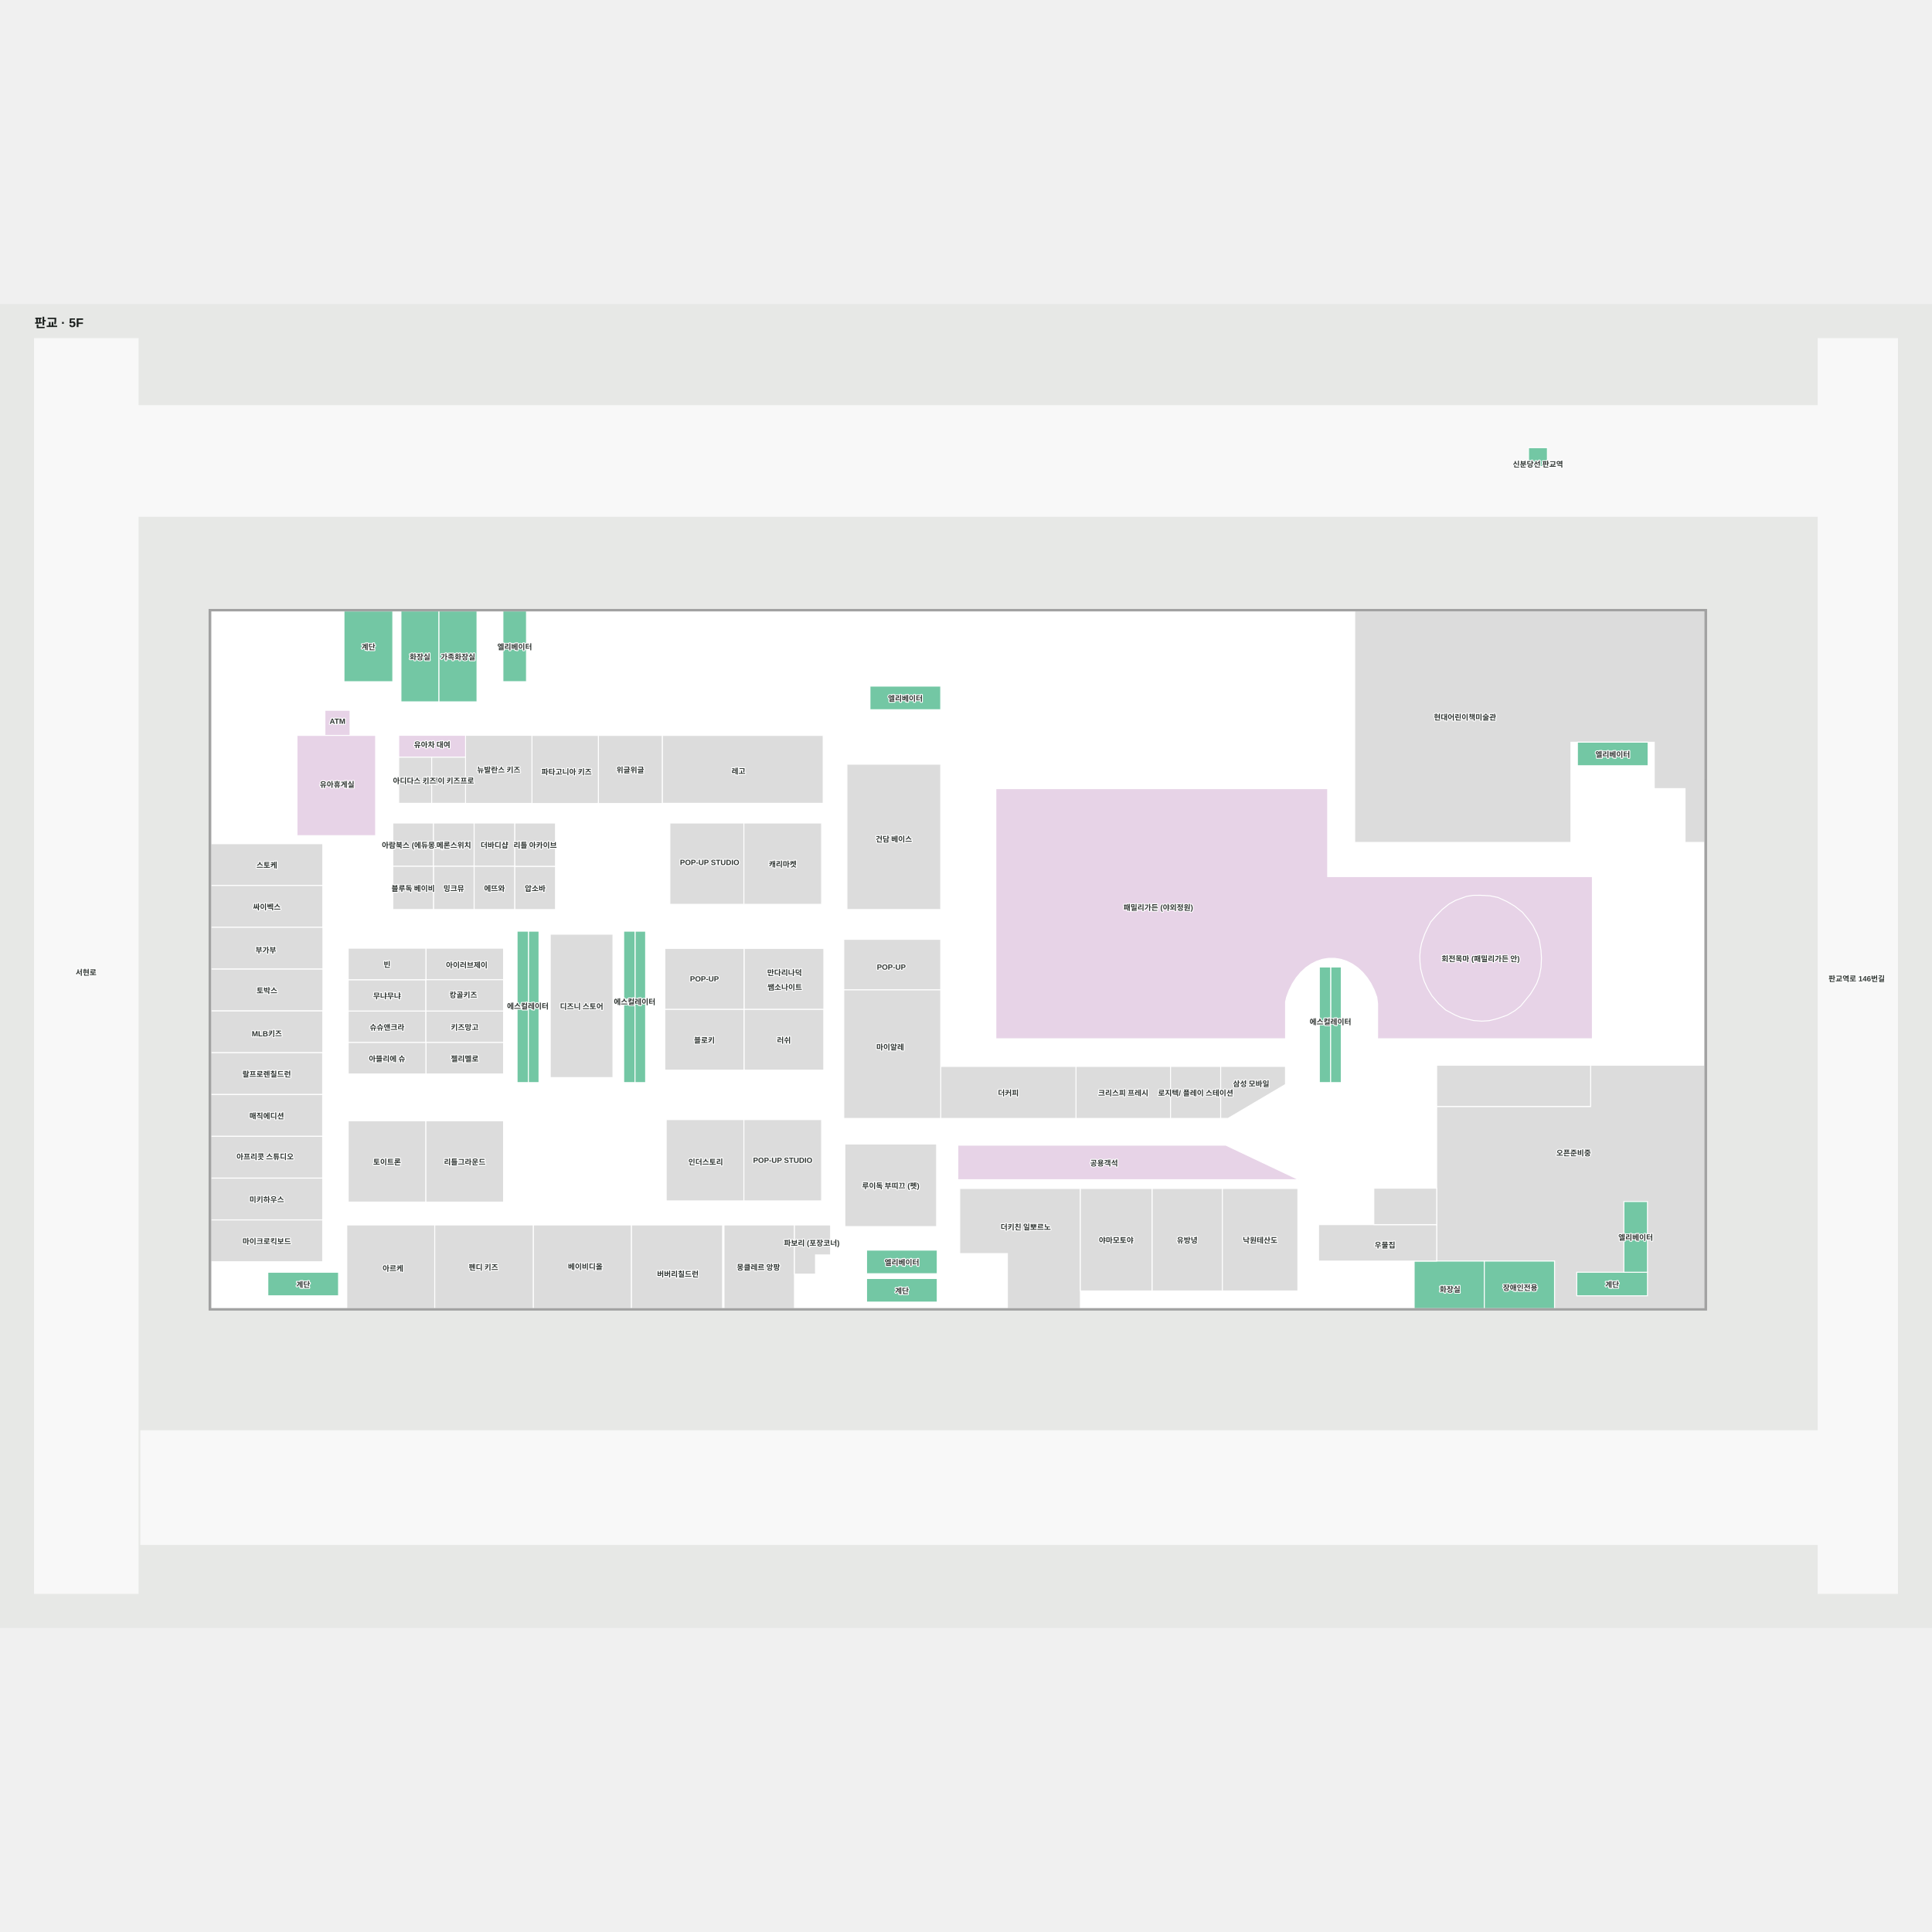
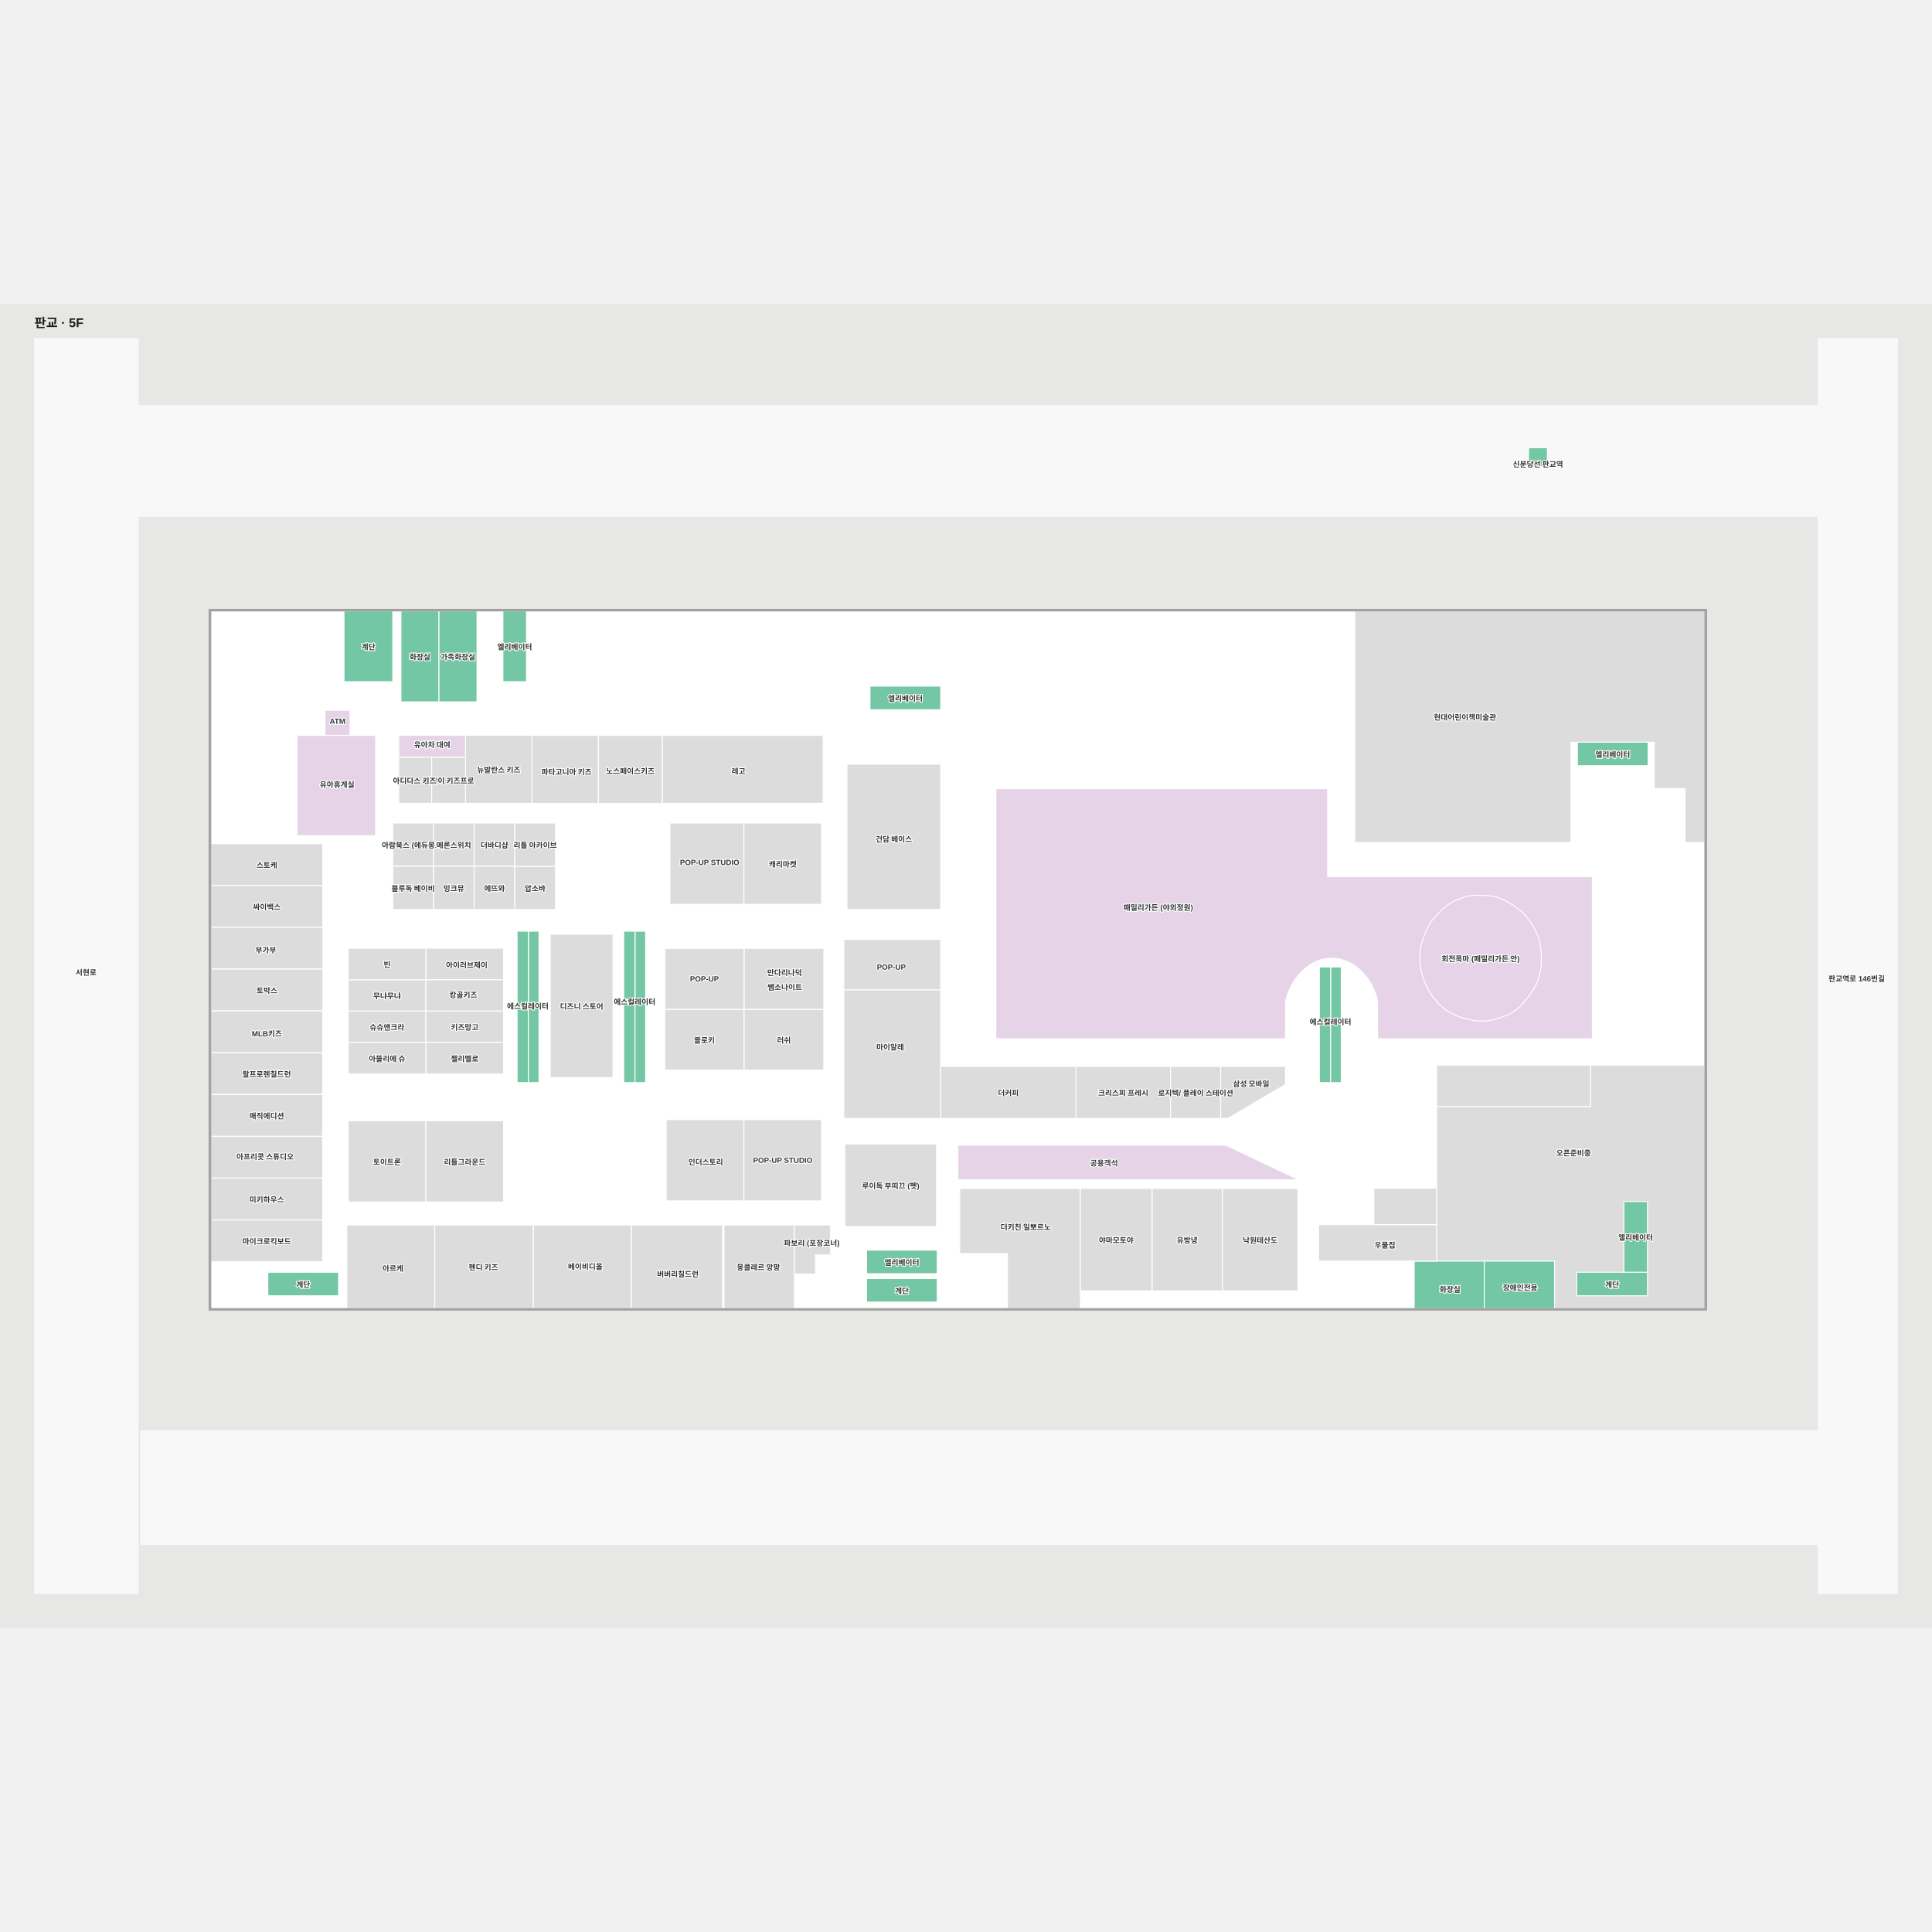
<svg xmlns="http://www.w3.org/2000/svg" viewBox="-37.716 -55 3074.428 2106.875" width="1200" height="1200" role="img" aria-labelledby="title desc">
  <rect x="-37.716" y="-55" width="3074.428" height="2106.875" fill="#e7e8e6" />
  <g>
    <polygon points="2859.72,1918.87 186.31,1918.87 186.31,1737.93 2859.72,1737.93" fill="#f8f8f8" fill-opacity="1" stroke="#f8f8f8" stroke-width="1.5" />
    <polygon points="2855.54,0.00 2855.54,106.74 182.12,106.74 182.12,0.00 17.28,0.00 17.28,1996.88 182.12,1996.88 182.12,282.85 2855.54,282.85 2855.54,1996.88 2981.71,1996.88 2981.71,0.00" fill="#f8f8f8" fill-opacity="1" stroke="#f8f8f8" stroke-width="1.5" />
    <polygon points="297.77,433.42 297.77,1543.58 2675.23,1543.58 2675.23,433.42" fill="#ffffff" fill-opacity="1" stroke="#ffffff" stroke-width="1.5" />
  </g>
  <g>
    <polygon points="2493.50,1156.36 2493.50,1221.92 2248.50,1221.92 2248.50,1468.00 2436.00,1468.00 2436.00,1543.58 2675.23,1543.58 2675.23,1156.36" fill="#dcdcdc" fill-opacity="1" stroke="#ffffff" stroke-width="1.5" />
    <polygon points="2324.33,1543.67 2324.33,1468.00 2212.67,1468.00 2212.67,1543.67" fill="#73c7a4" fill-opacity="1" stroke="#ffffff" stroke-width="1.5" />
    <polygon points="2436.00,1543.67 2436.00,1468.00 2324.33,1468.00 2324.33,1543.67" fill="#73c7a4" fill-opacity="1" stroke="#ffffff" stroke-width="1.5" />
    <polygon points="2029.00,1338.51 1913.00,1283.58 1913.00,1283.58 1486.50,1283.58 1486.50,1338.50 1913.00,1338.50 1913.00,1338.51" fill="#e7d3e7" fill-opacity="1" stroke="#ffffff" stroke-width="1.5" />
    <polygon points="519.33,631.50 519.33,591.50 479.33,591.50 479.33,631.50" fill="#e7d3e7" fill-opacity="1" stroke="#ffffff" stroke-width="1.5" />
    <polygon points="660.83,578.03 660.83,433.45 600.33,433.45 600.33,578.03" fill="#73c7a4" fill-opacity="1" stroke="#ffffff" stroke-width="1.5" />
    <polygon points="721.33,578.03 721.33,433.45 660.83,433.45 660.83,578.03" fill="#73c7a4" fill-opacity="1" stroke="#ffffff" stroke-width="1.5" />
    <polygon points="2075.00,856.22 2075.00,716.22 1547.00,716.22 1547.00,1114.22 1968.25,1114.22 2008.00,1114.22 2008.00,1055.55 2009.72,1047.95 2013.85,1036.81 2019.04,1026.42 2025.22,1016.94 2032.28,1008.52 2040.12,1001.28 2048.61,995.35 2057.62,990.82 2067.00,987.76 2076.62,986.22 2086.31,986.22 2095.92,987.76 2105.30,990.82 2114.31,995.35 2122.80,1001.28 2130.64,1008.52 2137.70,1016.94 2143.88,1026.42 2149.07,1036.81 2153.20,1047.95 2154.50,1058.22 2154.50,1114.22 2496.25,1114.22 2496.25,856.22" fill="#e7d3e7" fill-opacity="1" stroke="#ffffff" stroke-width="1.5" />
    <polygon points="2472.48,433.50 2118.06,433.50 2118.06,801.79 2462.15,801.79 2462.15,642.37 2594.73,642.37 2594.73,716.13 2643.73,716.13 2643.73,801.79 2675.23,801.79 2675.23,433.50" fill="#dcdcdc" fill-opacity="1" stroke="#ffffff" stroke-width="1.5" />
    <polygon points="1489.50,1456.04 1489.50,1352.50 1681.50,1352.50 1681.50,1543.58 1565.36,1543.58 1565.36,1456.04" fill="#dcdcdc" fill-opacity="1" stroke="#ffffff" stroke-width="1.5" />
    <polygon points="2248.50,1410.00 2060.49,1410.00 2060.49,1468.00 2248.50,1468.00" fill="#dcdcdc" fill-opacity="1" stroke="#ffffff" stroke-width="1.5" />
    <polygon points="2248.50,1352.00 2148.50,1352.00 2148.50,1410.00 2248.50,1410.00" fill="#dcdcdc" fill-opacity="1" stroke="#ffffff" stroke-width="1.5" />
    <polygon points="1907.50,1352.50 1795.50,1352.50 1795.50,1515.50 1907.50,1515.50" fill="#dcdcdc" fill-opacity="1" stroke="#ffffff" stroke-width="1.5" />
    <polygon points="1795.50,1352.50 1681.50,1352.50 1681.50,1515.50 1795.50,1515.50" fill="#dcdcdc" fill-opacity="1" stroke="#ffffff" stroke-width="1.5" />
    <polygon points="1146.05,1242.90 1022.43,1242.90 1022.43,1372.23 1146.05,1372.23" fill="#dcdcdc" fill-opacity="1" stroke="#ffffff" stroke-width="1.5" />
    <polygon points="1825.00,1158.25 1674.50,1158.25 1674.50,1241.00 1825.00,1241.00" fill="#dcdcdc" fill-opacity="1" stroke="#ffffff" stroke-width="1.5" />
    <polygon points="1674.50,1158.25 1459.21,1158.25 1459.21,1241.00 1674.50,1241.00" fill="#dcdcdc" fill-opacity="1" stroke="#ffffff" stroke-width="1.5" />
    <polygon points="1459.21,1036.07 1305.00,1036.07 1305.00,1241.00 1459.21,1241.00" fill="#dcdcdc" fill-opacity="1" stroke="#ffffff" stroke-width="1.5" />
    <polygon points="1272.17,631.50 1016.10,631.50 1016.10,739.50 1272.17,739.50" fill="#dcdcdc" fill-opacity="1" stroke="#ffffff" stroke-width="1.5" />
    <polygon points="560.00,631.50 434.83,631.50 434.83,791.00 560.00,791.00" fill="#e7d3e7" fill-opacity="1" stroke="#ffffff" stroke-width="1.5" />
    <polygon points="509.67,433.50 509.67,546.00 587.32,546.00 587.32,433.50" fill="#73c7a4" fill-opacity="1" stroke="#ffffff" stroke-width="1.5" />
    <polygon points="1341.25,1533.25 1453.75,1533.25 1453.75,1495.75 1341.25,1495.75" fill="#73c7a4" fill-opacity="1" stroke="#ffffff" stroke-width="1.5" />
    <polygon points="2471.42,1523.25 2583.92,1523.25 2583.92,1485.75 2471.42,1485.75" fill="#73c7a4" fill-opacity="1" stroke="#ffffff" stroke-width="1.5" />
    <polygon points="388.50,1523.25 501.00,1523.25 501.00,1485.75 388.50,1485.75" fill="#73c7a4" fill-opacity="1" stroke="#ffffff" stroke-width="1.5" />
    <polygon points="954.77,1051.36 954.77,1183.95 972.78,1183.95 972.78,1051.36" fill="#73c7a4" fill-opacity="1" stroke="#ffffff" stroke-width="1.5" />
    <polygon points="989.66,943.05 972.78,943.05 972.78,1051.36 989.66,1051.51" fill="#73c7a4" fill-opacity="1" stroke="#ffffff" stroke-width="1.5" />
    <polygon points="785.11,1061.17 785.11,1183.95 803.12,1183.95 803.12,1061.17" fill="#73c7a4" fill-opacity="1" stroke="#ffffff" stroke-width="1.5" />
    <polygon points="820.00,943.05 803.12,943.05 803.12,1061.35 820.00,1061.35" fill="#73c7a4" fill-opacity="1" stroke="#ffffff" stroke-width="1.5" />
    <polygon points="2061.77,1086.40 2061.77,1183.95 2079.78,1183.95 2079.78,1086.40" fill="#73c7a4" fill-opacity="1" stroke="#ffffff" stroke-width="1.5" />
    <polygon points="2096.66,1000.00 2079.78,1000.00 2079.78,1086.40 2096.66,1086.05" fill="#73c7a4" fill-opacity="1" stroke="#ffffff" stroke-width="1.5" />
    <polygon points="2546.41,1373.25 2546.41,1485.75 2583.91,1485.75 2583.91,1373.25" fill="#73c7a4" fill-opacity="1" stroke="#ffffff" stroke-width="1.5" />
    <polygon points="2472.42,679.75 2584.92,679.75 2584.92,642.25 2472.42,642.25" fill="#73c7a4" fill-opacity="1" stroke="#ffffff" stroke-width="1.5" />
    <polygon points="800.08,545.95 800.08,433.45 762.58,433.45 762.58,545.95" fill="#73c7a4" fill-opacity="1" stroke="#ffffff" stroke-width="1.5" />
    <polygon points="1341.25,1488.08 1453.75,1488.08 1453.75,1450.58 1341.25,1450.58" fill="#73c7a4" fill-opacity="1" stroke="#ffffff" stroke-width="1.5" />
    <polygon points="1346.71,590.58 1459.21,590.58 1459.21,553.08 1346.71,553.08" fill="#73c7a4" fill-opacity="1" stroke="#ffffff" stroke-width="1.5" />
    <polygon points="785.11,943.05 785.11,1061.17 803.12,1061.17 803.12,943.05" fill="#73c7a4" fill-opacity="1" stroke="#ffffff" stroke-width="1.5" />
    <polygon points="803.12,1061.17 803.12,1183.95 820.00,1183.95 820.00,1061.35" fill="#73c7a4" fill-opacity="1" stroke="#ffffff" stroke-width="1.5" />
    <polygon points="954.77,943.05 954.77,1051.36 972.78,1051.36 972.78,943.05" fill="#73c7a4" fill-opacity="1" stroke="#ffffff" stroke-width="1.5" />
    <polygon points="972.78,1051.36 972.78,1183.95 989.66,1183.95 989.66,1051.51" fill="#73c7a4" fill-opacity="1" stroke="#ffffff" stroke-width="1.5" />
    <polygon points="2061.77,1000.00 2061.77,1086.40 2079.78,1086.40 2079.78,1000.00" fill="#73c7a4" fill-opacity="1" stroke="#ffffff" stroke-width="1.5" />
    <polygon points="2079.78,1086.40 2079.78,1183.95 2096.66,1183.95 2096.66,1086.05" fill="#73c7a4" fill-opacity="1" stroke="#ffffff" stroke-width="1.5" />
    <polygon points="2278.78,893.89 2295.99,887.63 2306.67,885.98 2318.09,885.90 2333.51,886.75 2345.94,889.32 2360.07,895.75 2372.49,903.03 2384.92,912.88 2395.63,925.74 2401.62,934.30 2408.48,948.01 2411.90,957.43 2414.47,973.28 2415.25,985.93 2414.57,1000.81 2411.86,1014.69 2407.70,1026.16 2403.79,1033.17 2397.78,1042.99 2389.32,1053.37 2382.24,1061.97 2373.25,1069.35 2360.90,1076.65 2344.90,1082.22 2332.19,1085.43 2320.48,1086.17 2307.29,1085.25 2297.05,1082.78 2287.03,1080.34 2277.29,1076.20 2262.74,1068.39 2251.74,1058.46 2241.09,1046.03 2233.99,1034.32 2228.80,1023.00 2225.88,1014.01 2223.11,1003.21 2221.92,991.97 2221.60,982.42 2222.58,971.82 2224.54,962.08 2229.39,947.97 2233.66,938.65 2239.10,928.17 2247.64,918.47 2256.99,908.76 2268.15,899.79" fill="#e7d3e7" fill-opacity="1" stroke="#ffffff" stroke-width="1.5" />
    <polygon points="1306.70,1281.72 1306.70,1413.10 1452.70,1413.10 1452.70,1281.72" fill="#dcdcdc" fill-opacity="1" stroke="#ffffff" stroke-width="1.5" />
    <polygon points="1269.67,1242.89 1146.05,1242.89 1146.05,1372.23 1269.67,1372.23" fill="#dcdcdc" fill-opacity="1" stroke="#ffffff" stroke-width="1.5" />
    <polygon points="1273.15,1067.29 1146.23,1067.29 1146.23,1164.16 1273.15,1164.16" fill="#dcdcdc" fill-opacity="1" stroke="#ffffff" stroke-width="1.5" />
    <polygon points="1146.23,1067.29 1020.14,1067.29 1020.14,1164.16 1146.23,1164.16" fill="#dcdcdc" fill-opacity="1" stroke="#ffffff" stroke-width="1.5" />
    <polygon points="1273.24,970.43 1146.31,970.43 1146.31,1067.29 1273.24,1067.29" fill="#dcdcdc" fill-opacity="1" stroke="#ffffff" stroke-width="1.5" />
    <polygon points="1146.31,970.43 1020.23,970.43 1020.23,1067.29 1146.31,1067.29" fill="#dcdcdc" fill-opacity="1" stroke="#ffffff" stroke-width="1.5" />
    <polygon points="1146.05,770.92 1028.28,770.92 1028.28,900.26 1146.05,900.26" fill="#dcdcdc" fill-opacity="1" stroke="#ffffff" stroke-width="1.5" />
    <polygon points="1016.10,631.50 914.46,631.50 914.46,739.79 1016.10,739.79" fill="#dcdcdc" fill-opacity="1" stroke="#ffffff" stroke-width="1.5" />
    <polygon points="914.46,631.50 808.78,631.50 808.78,739.79 914.46,739.79" fill="#dcdcdc" fill-opacity="1" stroke="#ffffff" stroke-width="1.5" />
    <polygon points="808.78,631.34 703.10,631.34 703.10,739.63 808.78,739.63" fill="#dcdcdc" fill-opacity="1" stroke="#ffffff" stroke-width="1.5" />
    <polygon points="652.06,770.92 587.32,770.92 587.32,839.75 652.06,839.75" fill="#dcdcdc" fill-opacity="1" stroke="#ffffff" stroke-width="1.5" />
    <polygon points="1459.24,677.30 1310.02,677.30 1310.02,908.58 1459.24,908.58" fill="#dcdcdc" fill-opacity="1" stroke="#ffffff" stroke-width="1.5" />
    <polygon points="1904.79,1158.25 1825.00,1158.25 1825.00,1241.00 1904.79,1241.00" fill="#dcdcdc" fill-opacity="1" stroke="#ffffff" stroke-width="1.5" />
    <polygon points="475.93,803.83 297.91,803.83 297.91,870.35 475.93,870.35" fill="#dcdcdc" fill-opacity="1" stroke="#ffffff" stroke-width="1.5" />
    <polygon points="475.93,870.35 297.91,870.35 297.91,936.87 475.93,936.87" fill="#dcdcdc" fill-opacity="1" stroke="#ffffff" stroke-width="1.5" />
    <polygon points="476.14,936.87 298.12,936.87 298.12,1003.40 476.14,1003.40" fill="#dcdcdc" fill-opacity="1" stroke="#ffffff" stroke-width="1.5" />
    <polygon points="476.14,1003.40 298.12,1003.40 298.12,1069.92 476.14,1069.92" fill="#dcdcdc" fill-opacity="1" stroke="#ffffff" stroke-width="1.5" />
    <polygon points="475.95,1069.92 297.93,1069.92 297.93,1136.44 475.95,1136.44" fill="#dcdcdc" fill-opacity="1" stroke="#ffffff" stroke-width="1.5" />
    <polygon points="475.70,1136.44 297.67,1136.44 297.67,1202.96 475.70,1202.96" fill="#dcdcdc" fill-opacity="1" stroke="#ffffff" stroke-width="1.5" />
    <polygon points="475.70,1202.96 297.67,1202.96 297.67,1269.48 475.70,1269.48" fill="#dcdcdc" fill-opacity="1" stroke="#ffffff" stroke-width="1.5" />
    <polygon points="475.70,1269.48 297.67,1269.48 297.67,1336.00 475.70,1336.00" fill="#dcdcdc" fill-opacity="1" stroke="#ffffff" stroke-width="1.5" />
    <polygon points="475.76,1336.00 297.74,1336.00 297.74,1402.52 475.76,1402.52" fill="#dcdcdc" fill-opacity="1" stroke="#ffffff" stroke-width="1.5" />
    <polygon points="475.79,1402.52 297.77,1402.52 297.77,1469.05 475.79,1469.05" fill="#dcdcdc" fill-opacity="1" stroke="#ffffff" stroke-width="1.5" />
    <polygon points="640.01,1244.72 516.39,1244.72 516.39,1374.06 640.01,1374.06" fill="#dcdcdc" fill-opacity="1" stroke="#ffffff" stroke-width="1.5" />
    <polygon points="763.62,1244.75 640.00,1244.75 640.00,1374.08 763.62,1374.08" fill="#dcdcdc" fill-opacity="1" stroke="#ffffff" stroke-width="1.5" />
    <polygon points="763.63,970.13 640.01,970.13 640.01,1020.27 763.63,1020.27" fill="#dcdcdc" fill-opacity="1" stroke="#ffffff" stroke-width="1.5" />
    <polygon points="640.01,1070.05 516.39,1070.05 516.39,1120.18 640.01,1120.18" fill="#dcdcdc" fill-opacity="1" stroke="#ffffff" stroke-width="1.5" />
    <polygon points="716.79,770.92 652.06,770.92 652.06,839.75 716.79,839.75" fill="#dcdcdc" fill-opacity="1" stroke="#ffffff" stroke-width="1.5" />
    <polygon points="781.53,770.92 716.79,770.92 716.79,839.75 781.53,839.75" fill="#dcdcdc" fill-opacity="1" stroke="#ffffff" stroke-width="1.5" />
    <polygon points="716.79,839.75 652.06,839.75 652.06,908.58 716.79,908.58" fill="#dcdcdc" fill-opacity="1" stroke="#ffffff" stroke-width="1.5" />
    <polygon points="781.53,839.75 716.79,839.75 716.79,908.58 781.53,908.58" fill="#dcdcdc" fill-opacity="1" stroke="#ffffff" stroke-width="1.5" />
    <polygon points="652.06,839.75 587.32,839.75 587.32,908.58 652.06,908.58" fill="#dcdcdc" fill-opacity="1" stroke="#ffffff" stroke-width="1.5" />
    <polygon points="2394.67,173.60 2394.67,203.60 2424.67,203.60 2424.67,173.60" fill="#73c7a4" fill-opacity="1" stroke="#ffffff" stroke-width="1.5" />
    <polygon points="1226.48,1410.50 1114.42,1410.50 1114.42,1543.58 1226.48,1543.58" fill="#dcdcdc" fill-opacity="1" stroke="#ffffff" stroke-width="1.5" />
    <polygon points="1112.12,1410.52 966.85,1410.52 966.85,1543.59 1112.12,1543.59" fill="#dcdcdc" fill-opacity="1" stroke="#ffffff" stroke-width="1.5" />
    <polygon points="846.26,839.75 781.53,839.75 781.53,908.63 846.26,908.63" fill="#dcdcdc" fill-opacity="1" stroke="#ffffff" stroke-width="1.5" />
    <polygon points="846.26,770.92 781.53,770.92 781.53,839.75 846.26,839.75" fill="#dcdcdc" fill-opacity="1" stroke="#ffffff" stroke-width="1.5" />
    <polygon points="763.63,1070.05 640.01,1070.05 640.01,1120.18 763.63,1120.18" fill="#dcdcdc" fill-opacity="1" stroke="#ffffff" stroke-width="1.5" />
    <polygon points="640.01,1020.27 516.39,1020.27 516.39,1070.05 640.01,1070.05" fill="#dcdcdc" fill-opacity="1" stroke="#ffffff" stroke-width="1.5" />
    <polygon points="763.63,1020.27 640.01,1020.27 640.01,1070.05 763.63,1070.05" fill="#dcdcdc" fill-opacity="1" stroke="#ffffff" stroke-width="1.5" />
    <polygon points="640.01,970.13 516.39,970.13 516.39,1020.27 640.01,1020.27" fill="#dcdcdc" fill-opacity="1" stroke="#ffffff" stroke-width="1.5" />
    <polygon points="703.10,631.34 596.79,631.34 596.79,666.17 703.10,666.17" fill="#e7d3e7" fill-opacity="1" stroke="#ffffff" stroke-width="1.5" />
    <polygon points="649.24,666.17 596.79,666.17 596.79,739.50 649.24,739.50" fill="#dcdcdc" fill-opacity="1" stroke="#ffffff" stroke-width="1.5" />
    <polygon points="703.10,666.17 649.24,666.17 649.24,739.50 703.10,739.50" fill="#dcdcdc" fill-opacity="1" stroke="#ffffff" stroke-width="1.5" />
    <polygon points="1269.67,770.92 1146.05,770.92 1146.05,900.26 1269.67,900.26" fill="#dcdcdc" fill-opacity="1" stroke="#ffffff" stroke-width="1.5" />
    <polygon points="811.07,1410.50 654.01,1410.50 654.01,1543.58 811.07,1543.58" fill="#dcdcdc" fill-opacity="1" stroke="#ffffff" stroke-width="1.5" />
    <polygon points="1916.35,1158.25 1904.79,1158.25 1904.79,1241.00 1916.35,1241.00 2007.85,1186.95 2007.85,1158.25" fill="#dcdcdc" fill-opacity="1" stroke="#ffffff" stroke-width="1.5" />
    <polygon points="654.01,1410.50 514.13,1410.50 514.13,1543.58 654.01,1543.58" fill="#dcdcdc" fill-opacity="1" stroke="#ffffff" stroke-width="1.5" />
    <polygon points="2027.60,1352.50 1907.50,1352.50 1907.50,1515.50 2027.60,1515.50" fill="#dcdcdc" fill-opacity="1" stroke="#ffffff" stroke-width="1.5" />
    <polygon points="1284.02,1458.18 1284.02,1410.50 1226.51,1410.50 1226.51,1488.72 1259.98,1488.72 1259.98,1458.18" fill="#dcdcdc" fill-opacity="1" stroke="#ffffff" stroke-width="1.5" />
    <polygon points="2493.50,1156.36 2248.50,1156.36 2248.50,1221.92 2493.50,1221.92" fill="#dcdcdc" fill-opacity="1" stroke="#ffffff" stroke-width="1.5" />
    <polygon points="937.68,947.83 837.91,947.83 837.91,1176.01 937.68,1176.01" fill="#dcdcdc" fill-opacity="1" stroke="#ffffff" stroke-width="1.5" />
    <polygon points="966.85,1410.50 811.11,1410.50 811.11,1543.58 966.85,1543.58" fill="#dcdcdc" fill-opacity="1" stroke="#ffffff" stroke-width="1.5" />
    <polygon points="2675.23,701.40 2675.23,1543.58 297.77,1543.58 297.77,433.42 2675.23,433.42 2675.23,701.40 2678.00,701.40 2678.00,431.00 295.00,431.00 295.00,1546.00 2678.00,1546.00 2678.00,701.40" fill="#a1a1a1" fill-opacity="1" stroke="#a1a1a1" stroke-width="1.5" />
    <polygon points="763.63,1120.15 640.01,1120.15 640.01,1170.29 763.63,1170.29" fill="#dcdcdc" fill-opacity="1" stroke="#ffffff" stroke-width="1.5" />
    <polygon points="640.01,1120.15 516.39,1120.15 516.39,1170.29 640.01,1170.29" fill="#dcdcdc" fill-opacity="1" stroke="#ffffff" stroke-width="1.5" />
    <polygon points="1305.00,956.00 1305.00,1036.27 1459.21,1036.27 1459.21,956.00" fill="#dcdcdc" fill-opacity="1" stroke="#ffffff" stroke-width="1.5" />
  </g>
  <g font-family="Arial, 'Noto Sans KR', sans-serif" font-size="12" font-weight="600" fill="#303633" stroke="#fff" stroke-width="3" paint-order="stroke" stroke-linejoin="round">
    <text x="578.203" y="995.201" text-anchor="middle" dominant-baseline="central">빈</text>
    <text x="755.94" y="685.487" text-anchor="middle" dominant-baseline="central">뉴발란스 키즈</text>
    <text x="1137.45" y="687.558" text-anchor="middle" dominant-baseline="central">레고</text>
    <text x="701.81" y="1309.412" text-anchor="middle" dominant-baseline="central">리틀그라운드</text>
    <text x="1379.699" y="1347.409" text-anchor="middle" dominant-baseline="central">루이독 부띠끄 (펫)</text>
    <text x="1091.539" y="833.59" text-anchor="middle" dominant-baseline="central">POP-UP STUDIO</text>
    <text x="1566.857" y="1199.625" text-anchor="middle" dominant-baseline="central">더커피</text>
    <text x="1749.75" y="1199.625" text-anchor="middle" dominant-baseline="central">크리스피 프레시</text>
    <text x="1254.066" y="1438.423" text-anchor="middle" dominant-baseline="central">파보리 (포장코너)</text>
    <text x="1209.691" y="1115.725" text-anchor="middle" dominant-baseline="central">러쉬</text>
    <text x="386.781" y="1435.785" text-anchor="middle" dominant-baseline="central">마이크로킥보드</text>
    <text x="1207.86" y="835.59" text-anchor="middle" dominant-baseline="central">캐리마켓</text>
    <text x="1210.754" y="1008.134" text-anchor="middle" dominant-baseline="central">만다리나덕</text>
    <text x="1594.534" y="1413.031" text-anchor="middle" dominant-baseline="central">더키친 일뽀르노</text>
    <text x="1738.5" y="1434" text-anchor="middle" dominant-baseline="central">야마모토야</text>
    <text x="1967.551" y="1434" text-anchor="middle" dominant-baseline="central">낙원테산도</text>
    <text x="1851.5" y="1434" text-anchor="middle" dominant-baseline="central">유방녕</text>
    <text x="1864.894" y="1199.625" text-anchor="middle" dominant-baseline="central">로지텍/ 플레이 스테이션</text>
    <text x="2166.168" y="1441.695" text-anchor="middle" dominant-baseline="central">우물집</text>
    <text x="2466.448" y="1295.112" text-anchor="middle" dominant-baseline="central">오픈준비중</text>
    <text x="2293.562" y="601.676" text-anchor="middle" dominant-baseline="central">현대어린이책미술관</text>
    <text x="1719.22" y="1311.219" text-anchor="middle" dominant-baseline="central">공용객석</text>
    <text x="2916.878" y="1017.756" text-anchor="middle" dominant-baseline="central">판교역로 146번길</text>
    <text x="99.239" y="1007.782" text-anchor="middle" dominant-baseline="central">서현로</text>
    <text x="387.132" y="1036.656" text-anchor="middle" dominant-baseline="central">토박스</text>
    <text x="676.769" y="702.836" text-anchor="middle" dominant-baseline="central">플레이 키즈프로</text>
    <text x="705.024" y="996.089" text-anchor="middle" dominant-baseline="central">아이러브제이</text>
    <text x="578.203" y="1309.39" text-anchor="middle" dominant-baseline="central">토이트론</text>
    <text x="1378.859" y="1126.646" text-anchor="middle" dominant-baseline="central">마이알레</text>
    <text x="1211.076" y="1031.295" text-anchor="middle" dominant-baseline="central">쌤소나이트</text>
    <text x="863.874" y="688.644" text-anchor="middle" dominant-baseline="central">파타고니아 키즈</text>
    <text x="1085.28" y="1309.482" text-anchor="middle" dominant-baseline="central">인더스토리</text>
    <text x="699.569" y="1043.569" text-anchor="middle" dominant-baseline="central">캉골키즈</text>
-     <text x="965.281" y="685.646" text-anchor="middle" dominant-baseline="central">위글위글</text>
+     <text x="965.281" y="687.401" text-anchor="middle" dominant-baseline="central">노스페이스키즈</text>
    <text x="498.715" y="708.759" text-anchor="middle" dominant-baseline="central">유아휴게실</text>
    <text x="386.685" y="1169.699" text-anchor="middle" dominant-baseline="central">랄프로렌칠드런</text>
    <text x="386.941" y="1103.178" text-anchor="middle" dominant-baseline="central">MLB키즈</text>
    <text x="622.015" y="702.836" text-anchor="middle" dominant-baseline="central">아디다스 키즈</text>
    <text x="1083.185" y="1115.728" text-anchor="middle" dominant-baseline="central">블로키</text>
    <text x="1207.861" y="1307.56" text-anchor="middle" dominant-baseline="central">POP-UP STUDIO</text>
    <text x="1083.272" y="1018.862" text-anchor="middle" dominant-baseline="central">POP-UP</text>
    <text x="1384.63" y="795.701" text-anchor="middle" dominant-baseline="central">건담 베이스</text>
    <text x="1953.263" y="1184.991" text-anchor="middle" dominant-baseline="central">삼성 모바일</text>
    <text x="386.752" y="1369.264" text-anchor="middle" dominant-baseline="central">미키하우스</text>
    <text x="386.685" y="1236.221" text-anchor="middle" dominant-baseline="central">매직에디션</text>
    <text x="385.363" y="972.337" text-anchor="middle" dominant-baseline="central">부가부</text>
    <text x="386.919" y="903.614" text-anchor="middle" dominant-baseline="central">싸이벡스</text>
    <text x="386.917" y="837.092" text-anchor="middle" dominant-baseline="central">스토케</text>
    <text x="578.203" y="1045.158" text-anchor="middle" dominant-baseline="central">무냐무냐</text>
    <text x="701.822" y="1095.115" text-anchor="middle" dominant-baseline="central">키즈망고</text>
    <text x="578.203" y="1145.22" text-anchor="middle" dominant-baseline="central">아뜰리에 슈</text>
    <text x="587.588" y="1478.802" text-anchor="middle" dominant-baseline="central">아르케</text>
    <text x="619.688" y="805.337" text-anchor="middle" dominant-baseline="central">아람북스 (에듀몽드)</text>
    <text x="684.423" y="805.337" text-anchor="middle" dominant-baseline="central">메론스위치</text>
    <text x="749.159" y="805.337" text-anchor="middle" dominant-baseline="central">더바디샵</text>
    <text x="813.894" y="805.337" text-anchor="middle" dominant-baseline="central">리틀 아카이브</text>
    <text x="619.688" y="874.163" text-anchor="middle" dominant-baseline="central">블루독 베이비</text>
    <text x="684.423" y="874.163" text-anchor="middle" dominant-baseline="central">밍크뮤</text>
    <text x="749.159" y="874.163" text-anchor="middle" dominant-baseline="central">에뜨와</text>
    <text x="813.894" y="874.189" text-anchor="middle" dominant-baseline="central">압소바</text>
    <text x="887.798" y="1061.922" text-anchor="middle" dominant-baseline="central">디즈니 스토어</text>
    <text x="578.203" y="1095.115" text-anchor="middle" dominant-baseline="central">슈슈앤크라</text>
    <text x="731.636" y="1477.042" text-anchor="middle" dominant-baseline="central">펜디 키즈</text>
    <text x="1040.932" y="1487.848" text-anchor="middle" dominant-baseline="central">버버리칠드런</text>
    <text x="893.677" y="1475.941" text-anchor="middle" dominant-baseline="central">베이비디올</text>
    <text x="1169.191" y="1477.042" text-anchor="middle" dominant-baseline="central">몽클레르 앙팡</text>
    <text x="384.144" y="1301.061" text-anchor="middle" dominant-baseline="central">아프리콧 스튜디오</text>
    <text x="548.494" y="489.751" text-anchor="middle" dominant-baseline="central">계단</text>
    <text x="630.583" y="505.741" text-anchor="middle" dominant-baseline="central">화장실</text>
    <text x="691.083" y="505.741" text-anchor="middle" dominant-baseline="central">가족화장실</text>
    <text x="781.333" y="489.7" text-anchor="middle" dominant-baseline="central">엘리베이터</text>
    <text x="499.333" y="608.953" text-anchor="middle" dominant-baseline="central">ATM</text>
    <text x="649.945" y="645.445" text-anchor="middle" dominant-baseline="central">유아차 대여</text>
    <text x="1402.963" y="571.833" text-anchor="middle" dominant-baseline="central">엘리베이터</text>
    <text x="444.75" y="1504.5" text-anchor="middle" dominant-baseline="central">계단</text>
    <text x="802.207" y="1061.507" text-anchor="middle" dominant-baseline="central">에스컬레이터</text>
    <text x="972.19" y="1054.555" text-anchor="middle" dominant-baseline="central">에스컬레이터</text>
    <text x="1397.5" y="1469.334" text-anchor="middle" dominant-baseline="central">엘리베이터</text>
    <text x="1397.5" y="1514.501" text-anchor="middle" dominant-baseline="central">계단</text>
    <text x="2079.412" y="1086.391" text-anchor="middle" dominant-baseline="central">에스컬레이터</text>
    <text x="2269.717" y="1512.119" text-anchor="middle" dominant-baseline="central">화장실</text>
    <text x="2381.384" y="1509.449" text-anchor="middle" dominant-baseline="central">장애인전용</text>
    <text x="2527.667" y="1504.5" text-anchor="middle" dominant-baseline="central">계단</text>
    <text x="2565.164" y="1429.5" text-anchor="middle" dominant-baseline="central">엘리베이터</text>
    <text x="2528.667" y="660.995" text-anchor="middle" dominant-baseline="central">엘리베이터</text>
    <text x="1805.499" y="904.494" text-anchor="middle" dominant-baseline="central">패밀리가든 (야외정원)</text>
    <text x="2409.67" y="199.074" text-anchor="middle" dominant-baseline="central">신분당선 판교역</text>
    <text x="2318.427" y="986.034" text-anchor="middle" dominant-baseline="central">회전목마 (패밀리가든 안)</text>
    <text x="701.822" y="1145.22" text-anchor="middle" dominant-baseline="central">젤리멜로</text>
    <text x="1380.66" y="1000.147" text-anchor="middle" dominant-baseline="central">POP-UP</text>
  </g>
  <style>.managed-brand { fill:#9a5300; font-size:15px; font-weight:800; stroke:#fff7df; stroke-width:5; }</style>
  <text x="17.284" y="-18" font-family="Arial, 'Noto Sans KR', sans-serif" font-size="20" font-weight="700" fill="#1a1f1d">판교 · 5F</text>
</svg>
